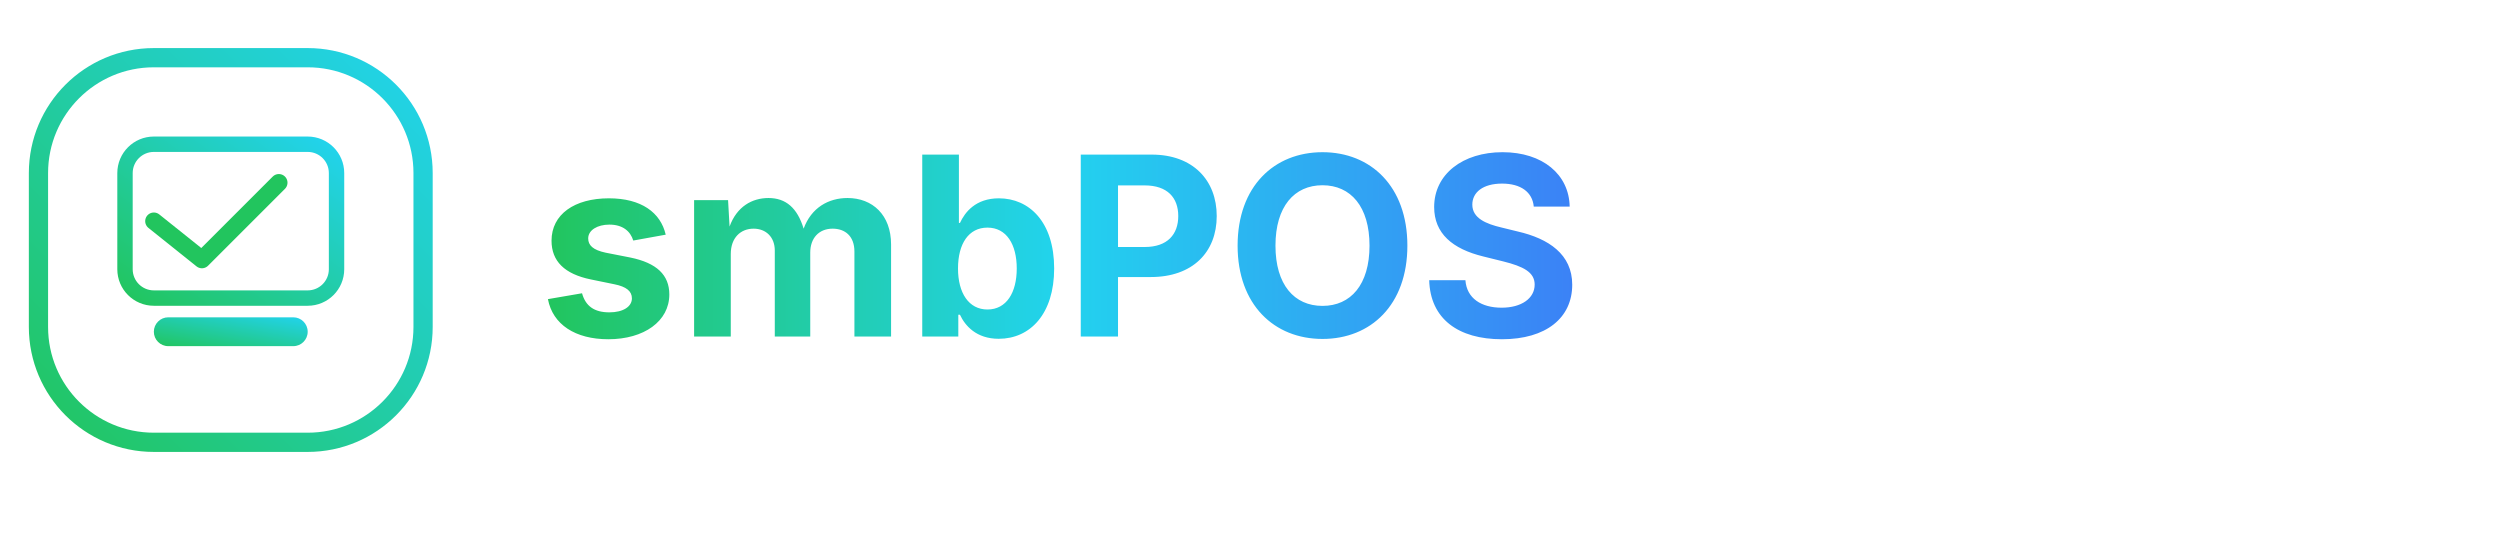
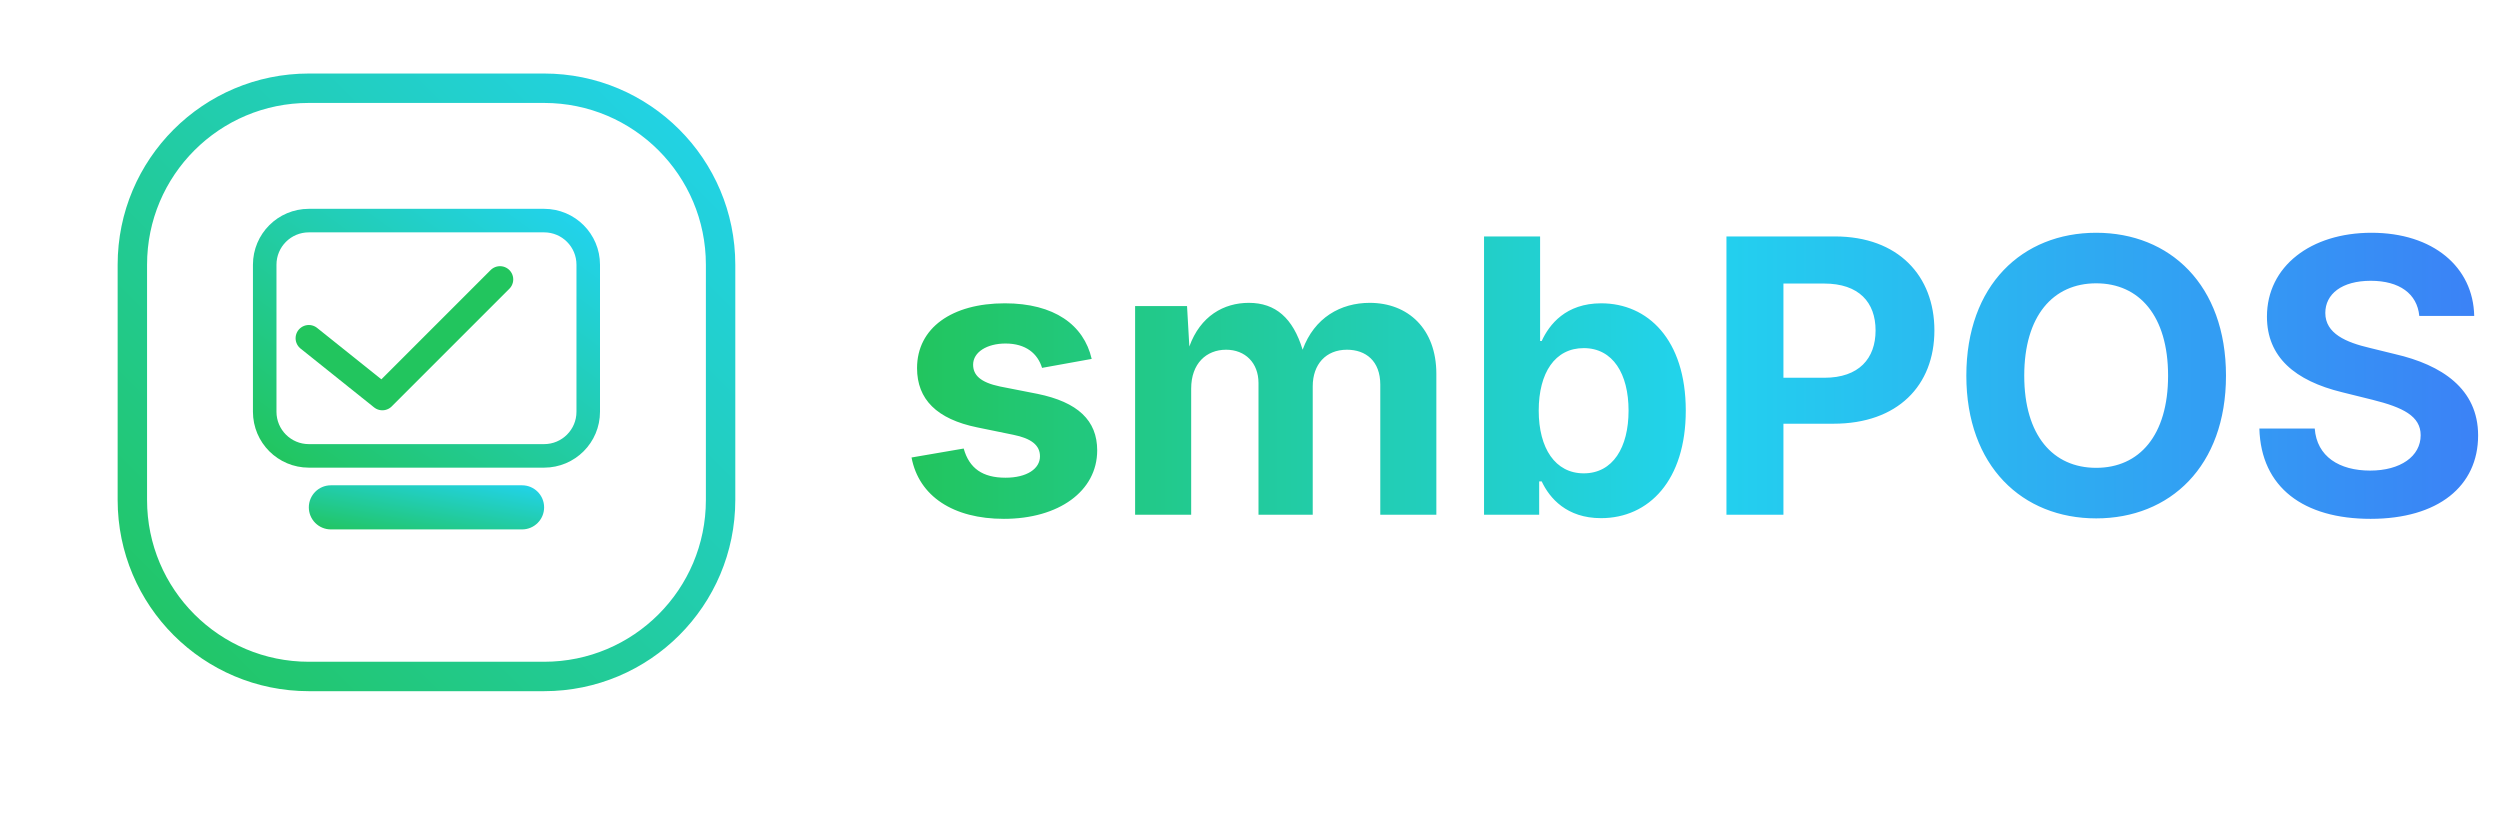
- <svg xmlns="http://www.w3.org/2000/svg" width="260" height="56" viewBox="0 0 260 56">
+ <svg xmlns="http://www.w3.org/2000/svg" width="170" height="56" viewBox="0 0 160 56">
  <defs>
    <linearGradient id="smbposGrad" x1="0" y1="0" x2="1" y2="0">
      <stop offset="0%" stop-color="#22c55e" />
      <stop offset="50%" stop-color="#22d3ee" />
      <stop offset="100%" stop-color="#3b82f6" />
    </linearGradient>
    <linearGradient id="iconGrad" x1="0" y1="1" x2="1" y2="0">
      <stop offset="0%" stop-color="#22c55e" />
      <stop offset="100%" stop-color="#22d3ee" />
    </linearGradient>
  </defs>
  <g transform="translate(4,6)">
    <rect x="0" y="0" width="40" height="40" rx="12" fill="none" stroke="url(#iconGrad)" stroke-width="2" />
    <rect x="9" y="9" width="22" height="16" rx="3" fill="none" stroke="url(#iconGrad)" stroke-width="1.6" />
    <polyline points="12,17 17,21 25,13" fill="none" stroke="#22c55e" stroke-width="1.8" stroke-linecap="round" stroke-linejoin="round" />
    <rect x="12" y="27" width="16" height="3" rx="1.5" fill="url(#iconGrad)" />
  </g>
  <text x="56" y="35" font-family="system-ui, -apple-system, BlinkMacSystemFont, 'Segoe UI', sans-serif" font-weight="700" font-size="26" fill="url(#smbposGrad)">
    smbPOS
  </text>
</svg>
